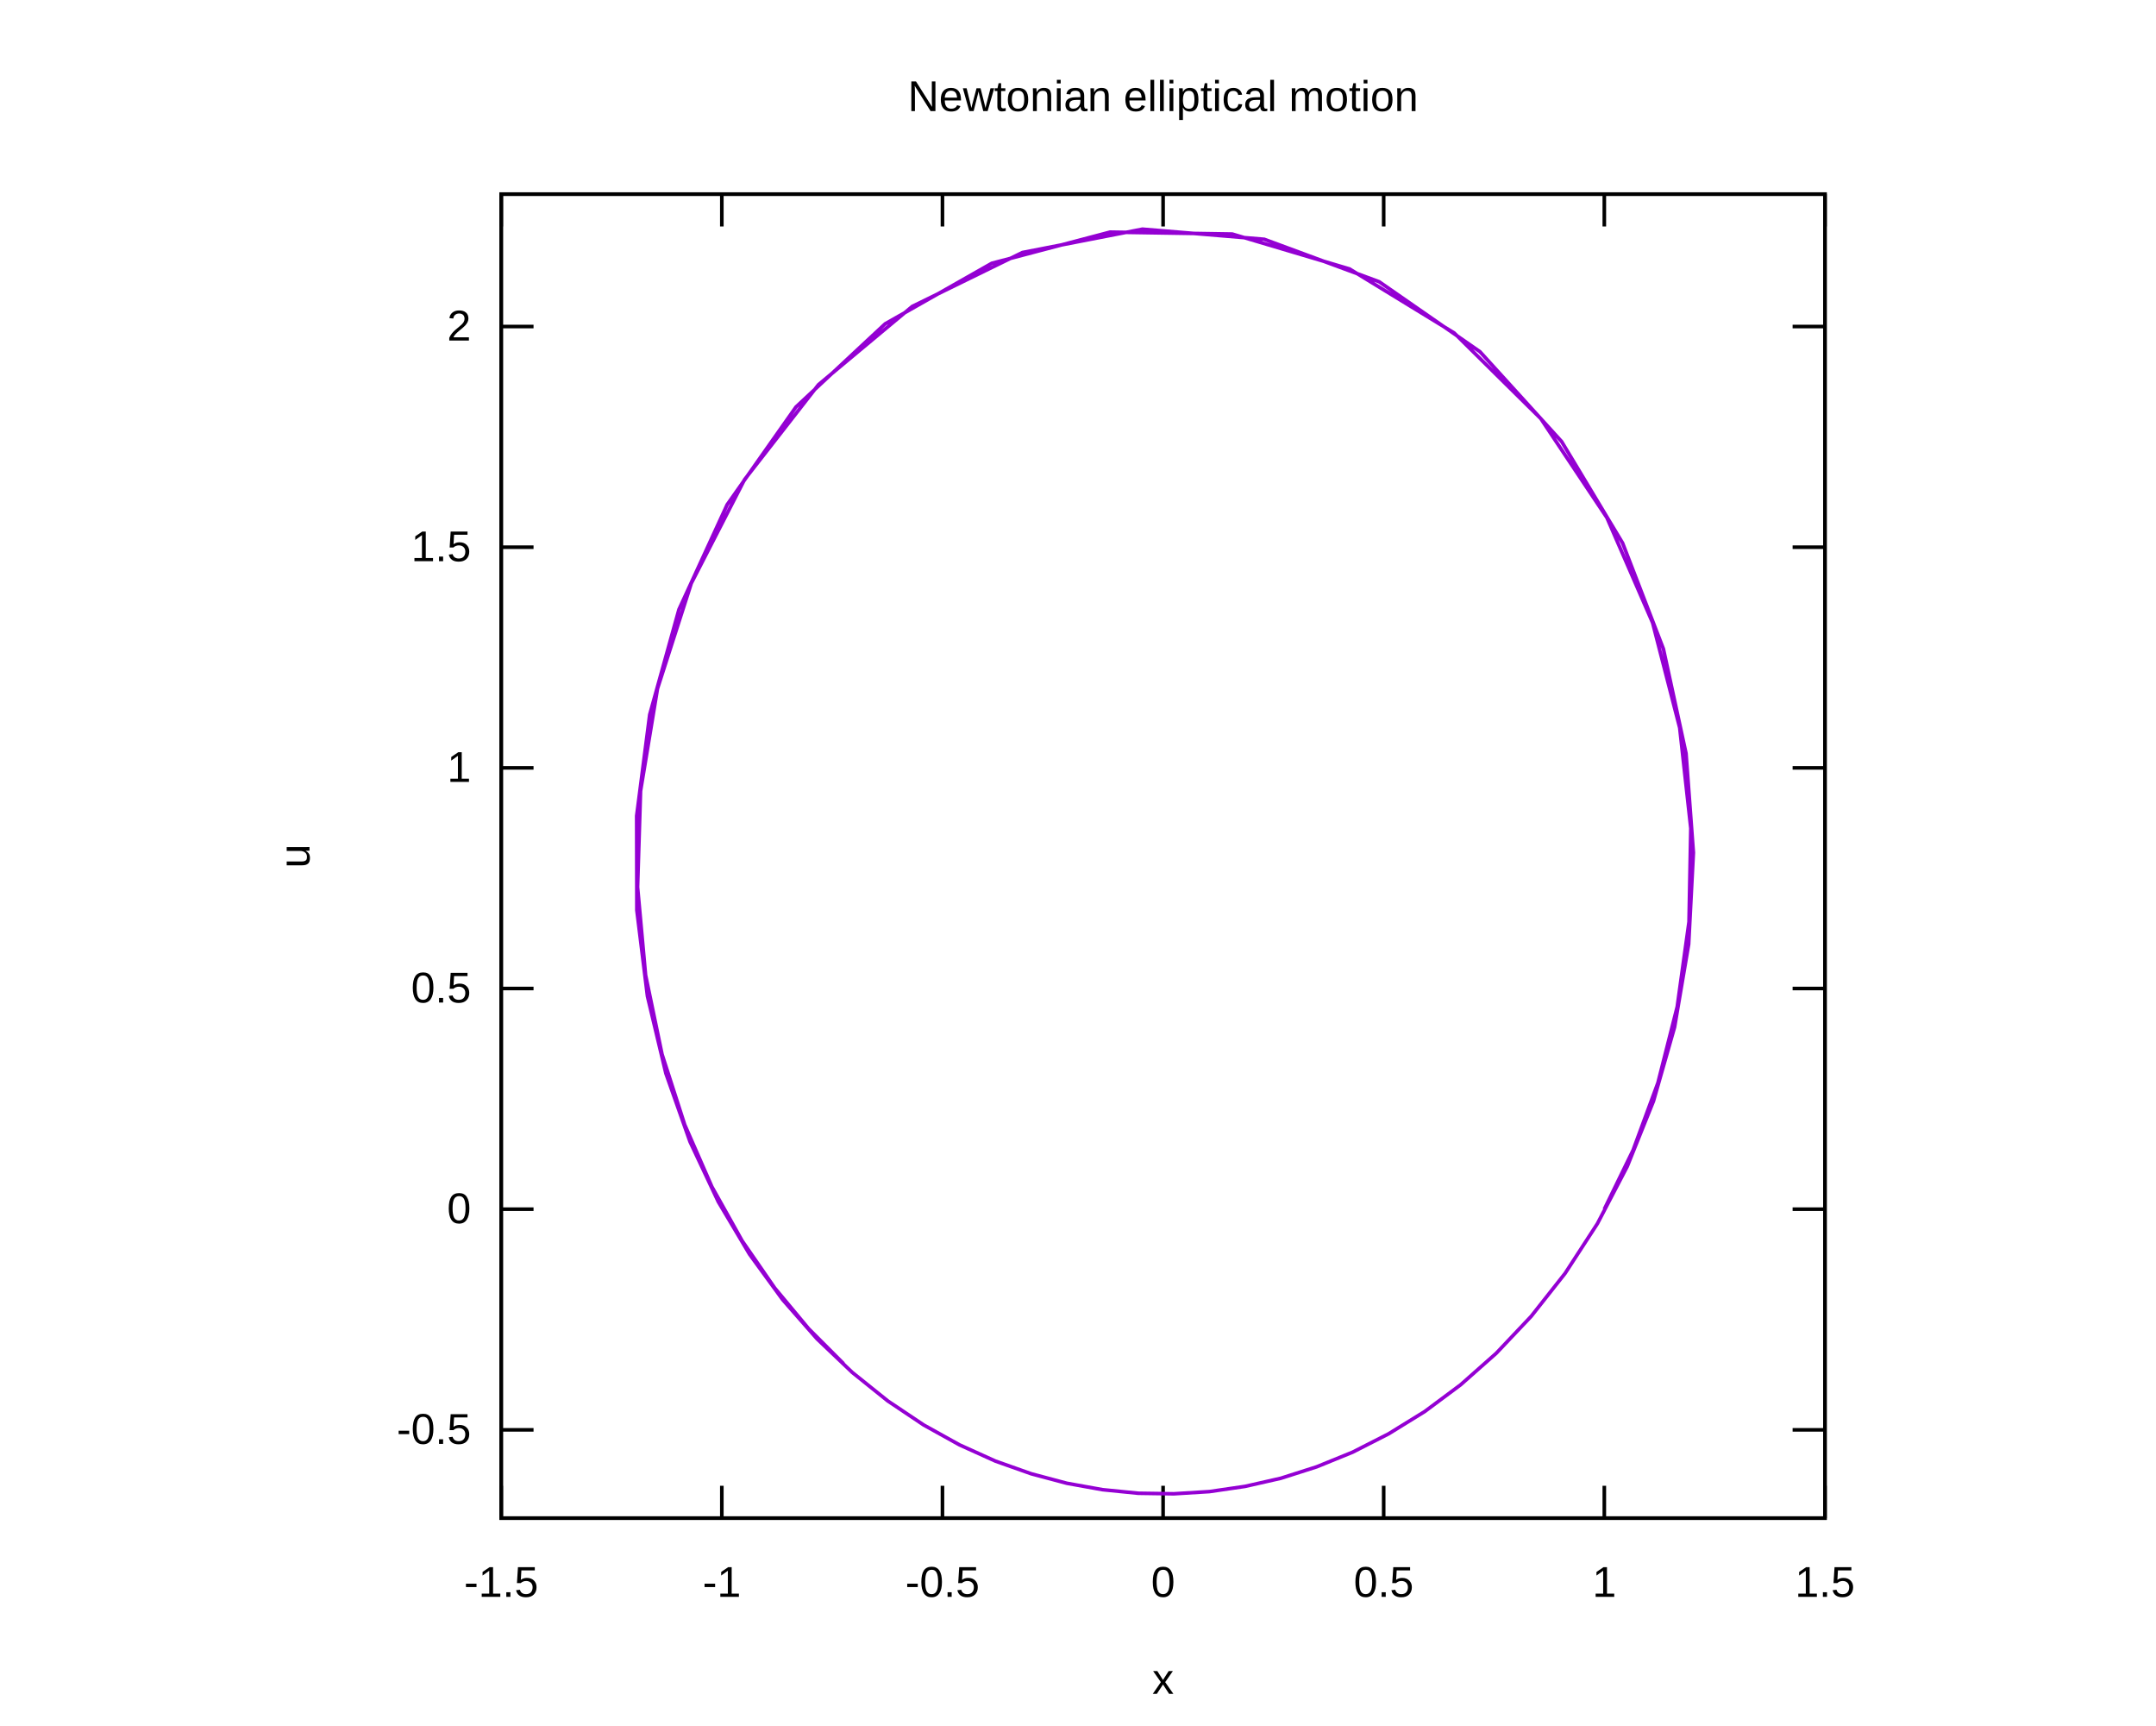
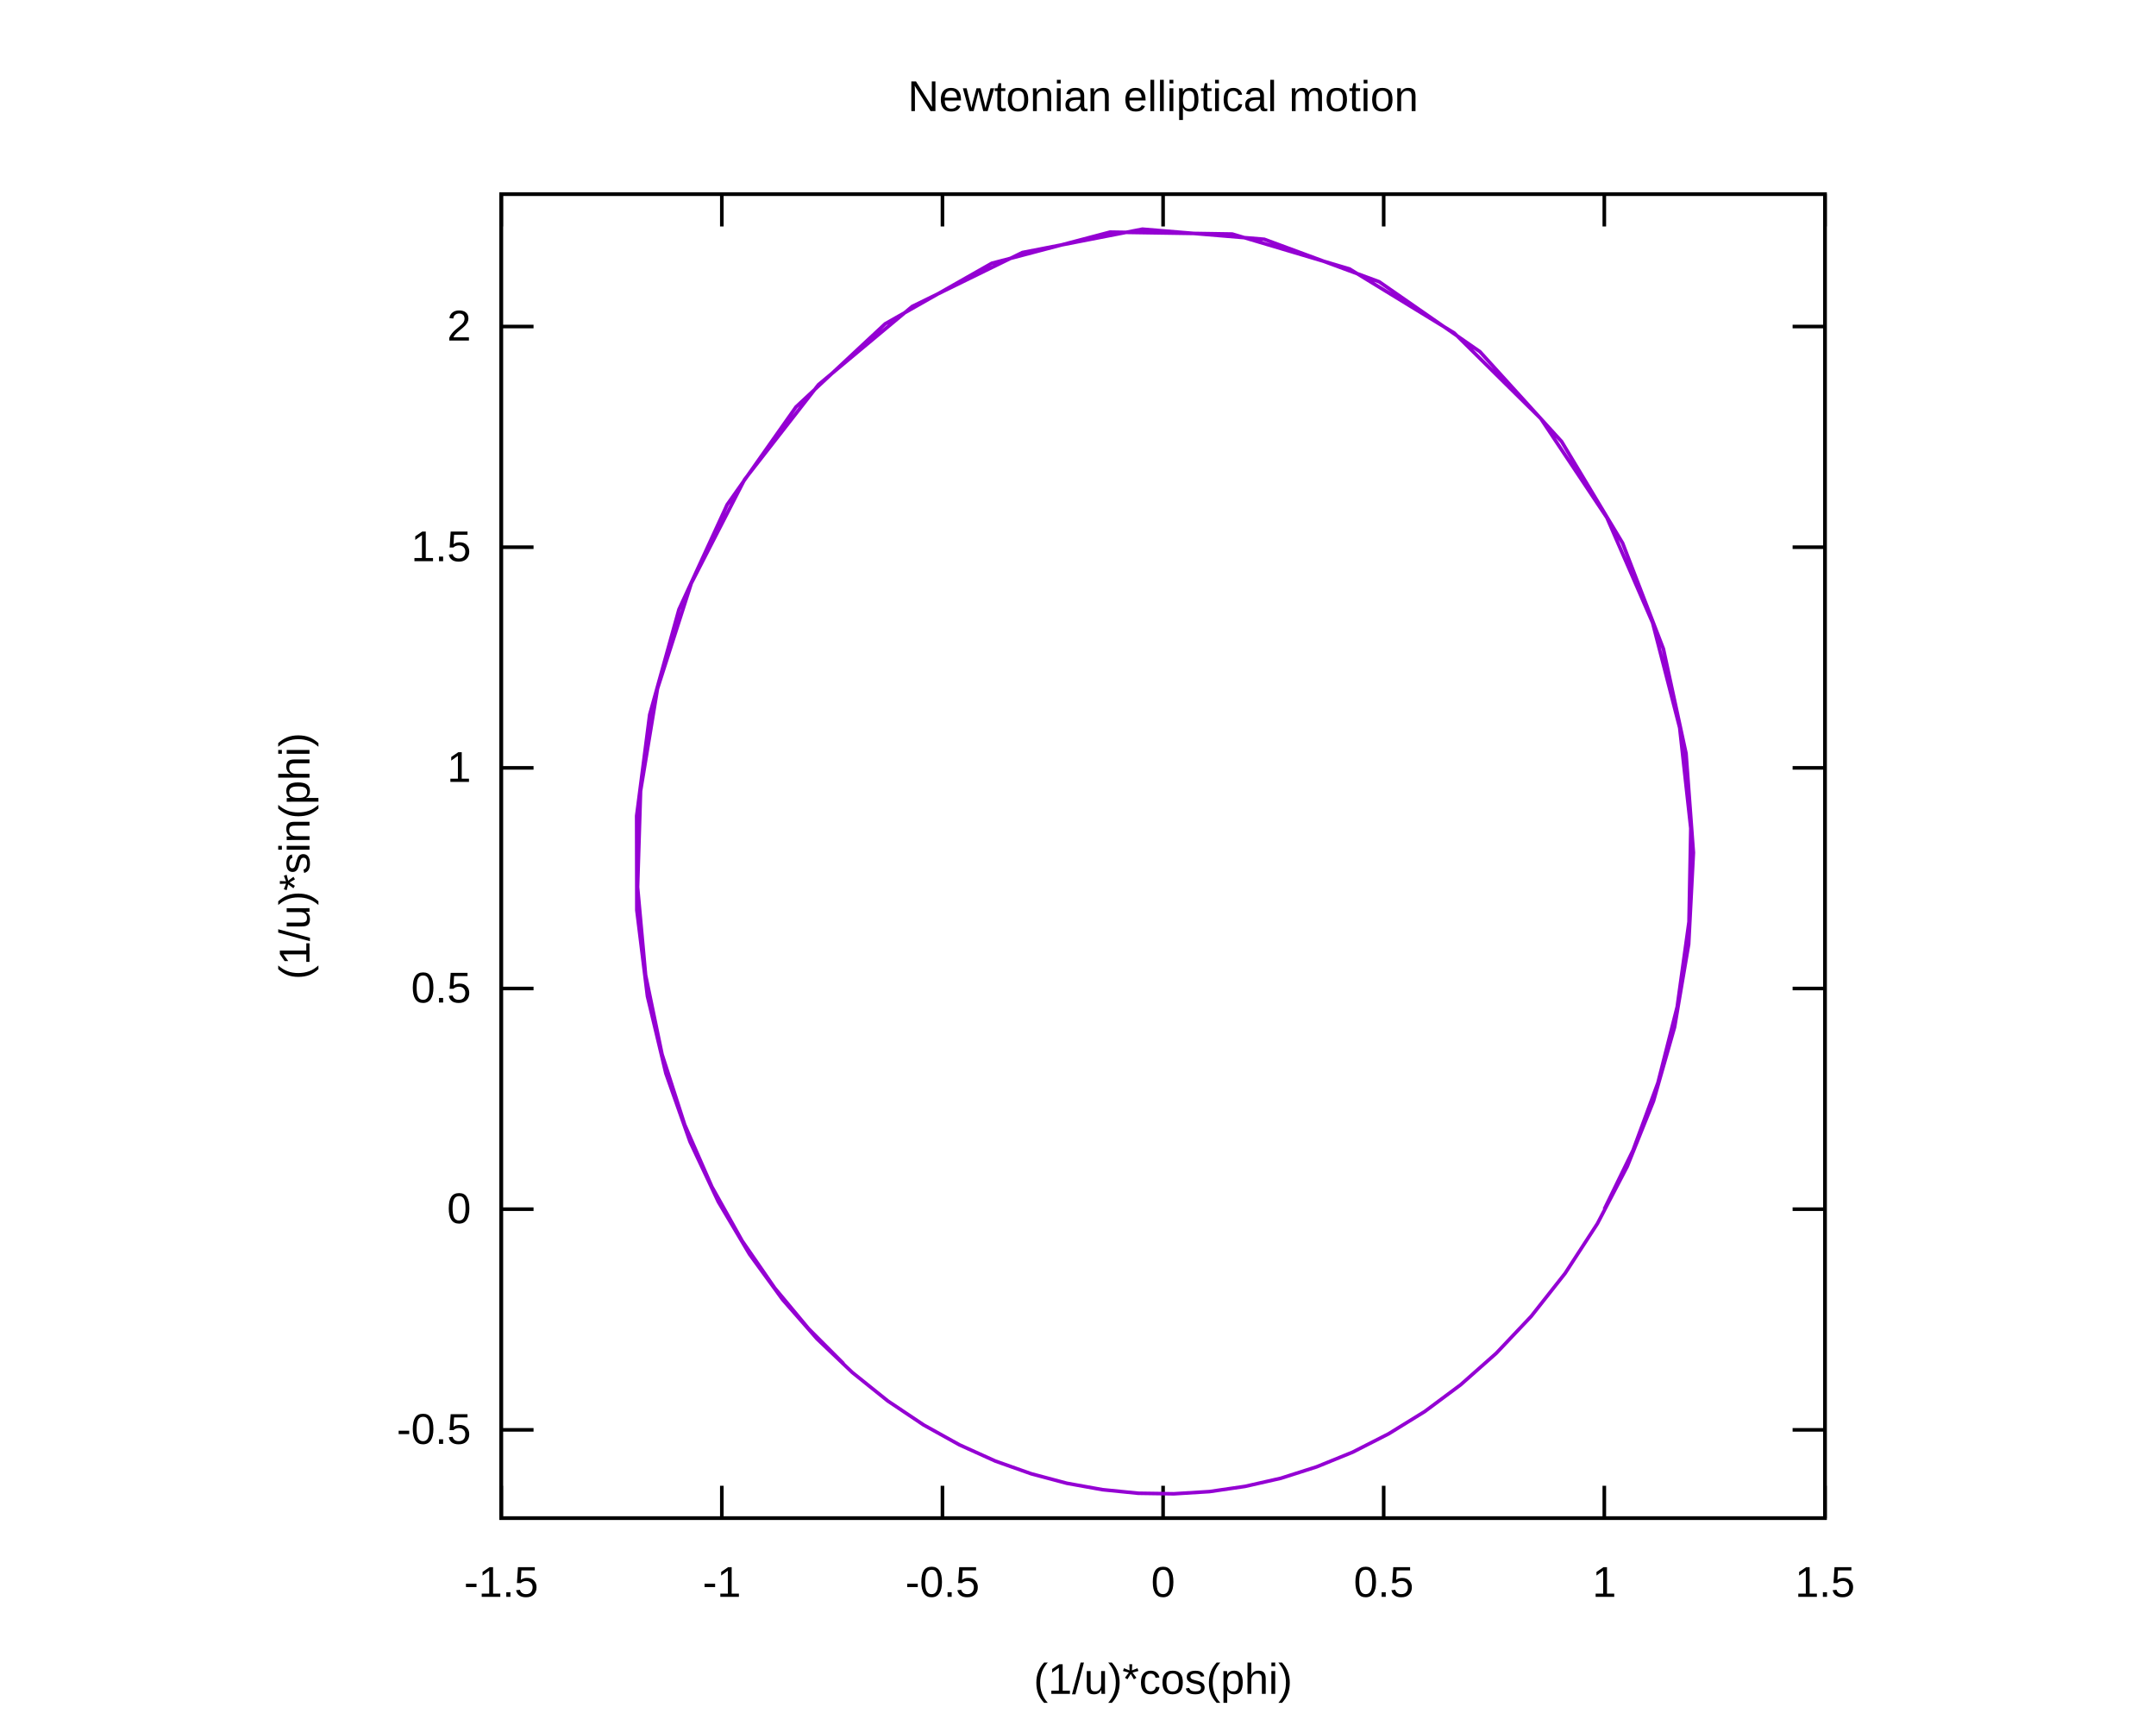
<svg xmlns="http://www.w3.org/2000/svg" xmlns:xlink="http://www.w3.org/1999/xlink" width="600" height="480" viewBox="0 0 600 480">
  <g id="gnuplot_canvas">
    <rect x="0" y="0" width="600" height="480" fill="none" />
    <defs>
      <circle id="gpDot" r="0.5" stroke-width="0.5" stroke="currentColor" />
      <path id="gpPt0" stroke-width="0.222" stroke="currentColor" d="M-1,0 h2 M0,-1 v2" />
      <path id="gpPt1" stroke-width="0.222" stroke="currentColor" d="M-1,-1 L1,1 M1,-1 L-1,1" />
      <path id="gpPt2" stroke-width="0.222" stroke="currentColor" d="M-1,0 L1,0 M0,-1 L0,1 M-1,-1 L1,1 M-1,1 L1,-1" />
      <rect id="gpPt3" stroke-width="0.222" stroke="currentColor" x="-1" y="-1" width="2" height="2" />
      <rect id="gpPt4" stroke-width="0.222" stroke="currentColor" fill="currentColor" x="-1" y="-1" width="2" height="2" />
      <circle id="gpPt5" stroke-width="0.222" stroke="currentColor" cx="0" cy="0" r="1" />
      <use xlink:href="#gpPt5" id="gpPt6" fill="currentColor" stroke="none" />
      <path id="gpPt7" stroke-width="0.222" stroke="currentColor" d="M0,-1.33 L-1.33,0.67 L1.33,0.67 z" />
      <use xlink:href="#gpPt7" id="gpPt8" fill="currentColor" stroke="none" />
      <use xlink:href="#gpPt7" id="gpPt9" stroke="currentColor" transform="rotate(180)" />
      <use xlink:href="#gpPt9" id="gpPt10" fill="currentColor" stroke="none" />
      <use xlink:href="#gpPt3" id="gpPt11" stroke="currentColor" transform="rotate(45)" />
      <use xlink:href="#gpPt11" id="gpPt12" fill="currentColor" stroke="none" />
      <path id="gpPt13" stroke-width="0.222" stroke="currentColor" d="M0,1.330 L1.265,0.411 L0.782,-1.067 L-0.782,-1.076 L-1.265,0.411 z" />
      <use xlink:href="#gpPt13" id="gpPt14" fill="currentColor" stroke="none" />
      <filter id="textbox" filterUnits="objectBoundingBox" x="0" y="0" height="1" width="1">
        <feFlood flood-color="white" flood-opacity="1" result="bgnd" />
        <feComposite in="SourceGraphic" in2="bgnd" operator="atop" />
      </filter>
      <filter id="greybox" filterUnits="objectBoundingBox" x="0" y="0" height="1" width="1">
        <feFlood flood-color="lightgrey" flood-opacity="1" result="grey" />
        <feComposite in="SourceGraphic" in2="grey" operator="atop" />
      </filter>
    </defs>
    <g fill="none" color="white" stroke="currentColor" stroke-width="1.00" stroke-linecap="butt" stroke-linejoin="miter">
</g>
    <g fill="none" color="black" stroke="currentColor" stroke-width="1.00" stroke-linecap="butt" stroke-linejoin="miter">
      <path stroke="black" d="M139.48,397.84 L148.48,397.84 M507.87,397.84 L498.87,397.84  " />
      <g transform="translate(131.09,401.74)" stroke="none" fill="black" font-family="Arial" font-size="12.00" text-anchor="end">
        <text>
          <tspan font-family="Arial">-0.5</tspan>
        </text>
      </g>
    </g>
    <g fill="none" color="black" stroke="currentColor" stroke-width="1.00" stroke-linecap="butt" stroke-linejoin="miter">
      <path stroke="black" d="M139.48,336.44 L148.48,336.44 M507.87,336.44 L498.87,336.44  " />
      <g transform="translate(131.09,340.34)" stroke="none" fill="black" font-family="Arial" font-size="12.00" text-anchor="end">
        <text>
          <tspan font-family="Arial"> 0</tspan>
        </text>
      </g>
    </g>
    <g fill="none" color="black" stroke="currentColor" stroke-width="1.00" stroke-linecap="butt" stroke-linejoin="miter">
      <path stroke="black" d="M139.48,275.04 L148.48,275.04 M507.87,275.04 L498.87,275.04  " />
      <g transform="translate(131.09,278.94)" stroke="none" fill="black" font-family="Arial" font-size="12.00" text-anchor="end">
        <text>
          <tspan font-family="Arial"> 0.5</tspan>
        </text>
      </g>
    </g>
    <g fill="none" color="black" stroke="currentColor" stroke-width="1.00" stroke-linecap="butt" stroke-linejoin="miter">
      <path stroke="black" d="M139.48,213.65 L148.48,213.65 M507.87,213.65 L498.87,213.65  " />
      <g transform="translate(131.09,217.55)" stroke="none" fill="black" font-family="Arial" font-size="12.00" text-anchor="end">
        <text>
          <tspan font-family="Arial"> 1</tspan>
        </text>
      </g>
    </g>
    <g fill="none" color="black" stroke="currentColor" stroke-width="1.00" stroke-linecap="butt" stroke-linejoin="miter">
      <path stroke="black" d="M139.48,152.25 L148.48,152.25 M507.87,152.25 L498.87,152.25  " />
      <g transform="translate(131.09,156.15)" stroke="none" fill="black" font-family="Arial" font-size="12.00" text-anchor="end">
        <text>
          <tspan font-family="Arial"> 1.5</tspan>
        </text>
      </g>
    </g>
    <g fill="none" color="black" stroke="currentColor" stroke-width="1.00" stroke-linecap="butt" stroke-linejoin="miter">
      <path stroke="black" d="M139.48,90.85 L148.48,90.85 M507.87,90.85 L498.87,90.85  " />
      <g transform="translate(131.09,94.75)" stroke="none" fill="black" font-family="Arial" font-size="12.00" text-anchor="end">
        <text>
          <tspan font-family="Arial"> 2</tspan>
        </text>
      </g>
    </g>
    <g fill="none" color="black" stroke="currentColor" stroke-width="1.00" stroke-linecap="butt" stroke-linejoin="miter">
      <path stroke="black" d="M139.48,422.40 L139.48,413.40 M139.48,54.01 L139.48,63.01  " />
      <g transform="translate(139.48,444.30)" stroke="none" fill="black" font-family="Arial" font-size="12.00" text-anchor="middle">
        <text>
          <tspan font-family="Arial">-1.5</tspan>
        </text>
      </g>
    </g>
    <g fill="none" color="black" stroke="currentColor" stroke-width="1.00" stroke-linecap="butt" stroke-linejoin="miter">
      <path stroke="black" d="M200.88,422.40 L200.88,413.40 M200.88,54.01 L200.88,63.01  " />
      <g transform="translate(200.88,444.30)" stroke="none" fill="black" font-family="Arial" font-size="12.00" text-anchor="middle">
        <text>
          <tspan font-family="Arial">-1</tspan>
        </text>
      </g>
    </g>
    <g fill="none" color="black" stroke="currentColor" stroke-width="1.00" stroke-linecap="butt" stroke-linejoin="miter">
      <path stroke="black" d="M262.28,422.40 L262.28,413.40 M262.28,54.01 L262.28,63.01  " />
      <g transform="translate(262.28,444.30)" stroke="none" fill="black" font-family="Arial" font-size="12.00" text-anchor="middle">
        <text>
          <tspan font-family="Arial">-0.5</tspan>
        </text>
      </g>
    </g>
    <g fill="none" color="black" stroke="currentColor" stroke-width="1.00" stroke-linecap="butt" stroke-linejoin="miter">
      <path stroke="black" d="M323.68,422.40 L323.68,413.40 M323.68,54.01 L323.68,63.01  " />
      <g transform="translate(323.68,444.30)" stroke="none" fill="black" font-family="Arial" font-size="12.00" text-anchor="middle">
        <text>
          <tspan font-family="Arial"> 0</tspan>
        </text>
      </g>
    </g>
    <g fill="none" color="black" stroke="currentColor" stroke-width="1.00" stroke-linecap="butt" stroke-linejoin="miter">
      <path stroke="black" d="M385.07,422.40 L385.07,413.40 M385.07,54.01 L385.07,63.01  " />
      <g transform="translate(385.07,444.30)" stroke="none" fill="black" font-family="Arial" font-size="12.00" text-anchor="middle">
        <text>
          <tspan font-family="Arial"> 0.5</tspan>
        </text>
      </g>
    </g>
    <g fill="none" color="black" stroke="currentColor" stroke-width="1.00" stroke-linecap="butt" stroke-linejoin="miter">
      <path stroke="black" d="M446.47,422.40 L446.47,413.40 M446.47,54.01 L446.47,63.01  " />
      <g transform="translate(446.47,444.30)" stroke="none" fill="black" font-family="Arial" font-size="12.00" text-anchor="middle">
        <text>
          <tspan font-family="Arial"> 1</tspan>
        </text>
      </g>
    </g>
    <g fill="none" color="black" stroke="currentColor" stroke-width="1.00" stroke-linecap="butt" stroke-linejoin="miter">
      <path stroke="black" d="M507.87,422.40 L507.87,413.40 M507.87,54.01 L507.87,63.01  " />
      <g transform="translate(507.87,444.30)" stroke="none" fill="black" font-family="Arial" font-size="12.00" text-anchor="middle">
        <text>
          <tspan font-family="Arial"> 1.5</tspan>
        </text>
      </g>
    </g>
    <g fill="none" color="black" stroke="currentColor" stroke-width="1.00" stroke-linecap="butt" stroke-linejoin="miter">
</g>
    <g fill="none" color="black" stroke="currentColor" stroke-width="1.00" stroke-linecap="butt" stroke-linejoin="miter">
      <path stroke="black" d="M139.48,54.01 L139.48,422.40 L507.87,422.40 L507.87,54.01 L139.48,54.01 Z  " />
    </g>
    <g fill="none" color="black" stroke="currentColor" stroke-width="1.00" stroke-linecap="butt" stroke-linejoin="miter">
      <g transform="translate(86.13,238.21) rotate(270)" stroke="none" fill="black" font-family="Arial" font-size="12.00" text-anchor="middle">
        <text>
-           <tspan font-family="Arial">u</tspan>
+           <tspan font-family="Arial">(1/u)*sin(phi)</tspan>
        </text>
      </g>
    </g>
    <g fill="none" color="black" stroke="currentColor" stroke-width="1.00" stroke-linecap="butt" stroke-linejoin="miter">
      <g transform="translate(323.67,471.30)" stroke="none" fill="black" font-family="Arial" font-size="12.00" text-anchor="middle">
        <text>
-           <tspan font-family="Arial">x</tspan>
+           <tspan font-family="Arial">(1/u)*cos(phi)</tspan>
        </text>
      </g>
    </g>
    <g fill="none" color="black" stroke="currentColor" stroke-width="1.00" stroke-linecap="butt" stroke-linejoin="miter">
</g>
    <g id="gnuplot_plot_1">
      <g fill="none" color="black" stroke="currentColor" stroke-width="1.00" stroke-linecap="butt" stroke-linejoin="miter">
        <path stroke="rgb(148,   0, 211)" d="M446.47,336.44 L454.48,320.01 L461.39,301.28 L466.76,280.12 L470.04,256.48 L470.54,230.48 L467.45,202.50 L459.92,173.30   L447.20,144.06 L428.79,116.47 L404.68,92.64 L375.56,74.83 L342.92,65.12 L308.92,64.58 L276.00,73.26 L246.34,90.10   L221.52,113.23 L202.36,140.42 L188.95,169.57 L180.81,198.85 L177.18,227.01 L177.23,253.26 L180.18,277.19 L185.31,298.66   L192.03,317.68 L199.90,334.39 L208.58,348.97 L217.80,361.61 L227.37,372.52 L237.17,381.85 L247.07,389.80 L257.05,396.48   L267.03,402.02 L277.01,406.53 L286.98,410.06 L296.92,412.71 L306.84,414.49 L316.75,415.48 L326.65,415.63 L336.57,415.02   L346.49,413.57 L356.45,411.31 L366.41,408.13 L376.43,404.05 L386.45,398.94 L396.49,392.74 L406.47,385.31 L416.38,376.54   L426.12,366.25 L435.56,354.29 L444.55,340.46 L452.85,324.55 L460.15,306.38 L466.02,285.80 L469.94,262.73 L471.26,237.24   L469.21,209.62 L462.91,180.54 L451.56,151.10 L434.59,122.86 L411.85,97.85 L383.82,78.40 L351.84,66.58 L317.94,63.76   L284.53,70.26 L253.88,85.26 L227.76,107.05 L207.18,133.47 L192.38,162.30 L182.97,191.63 L178.26,220.10 L177.43,246.82   L179.66,271.30 L184.24,293.34 L190.55,312.94 L198.11,330.19 L206.55,345.27 L215.60,358.37 L225.04,369.70 L234.75,379.42    " />
      </g>
    </g>
    <g fill="none" color="white" stroke="rgb(148,   0, 211)" stroke-width="2.00" stroke-linecap="butt" stroke-linejoin="miter">
</g>
    <g fill="none" color="black" stroke="currentColor" stroke-width="2.00" stroke-linecap="butt" stroke-linejoin="miter">
</g>
    <g fill="none" color="black" stroke="black" stroke-width="1.00" stroke-linecap="butt" stroke-linejoin="miter">
</g>
    <g fill="none" color="black" stroke="currentColor" stroke-width="1.00" stroke-linecap="butt" stroke-linejoin="miter">
      <path stroke="black" d="M139.48,54.01 L139.48,422.40 L507.87,422.40 L507.87,54.01 L139.48,54.01 Z  " />
    </g>
    <g fill="none" color="black" stroke="currentColor" stroke-width="1.00" stroke-linecap="butt" stroke-linejoin="miter">
      <g transform="translate(323.67,30.91)" stroke="none" fill="black" font-family="Arial" font-size="12.00" text-anchor="middle">
        <text>
          <tspan font-family="Arial">Newtonian elliptical motion</tspan>
        </text>
      </g>
    </g>
    <g fill="none" color="black" stroke="currentColor" stroke-width="1.00" stroke-linecap="butt" stroke-linejoin="miter">
</g>
  </g>
</svg>
